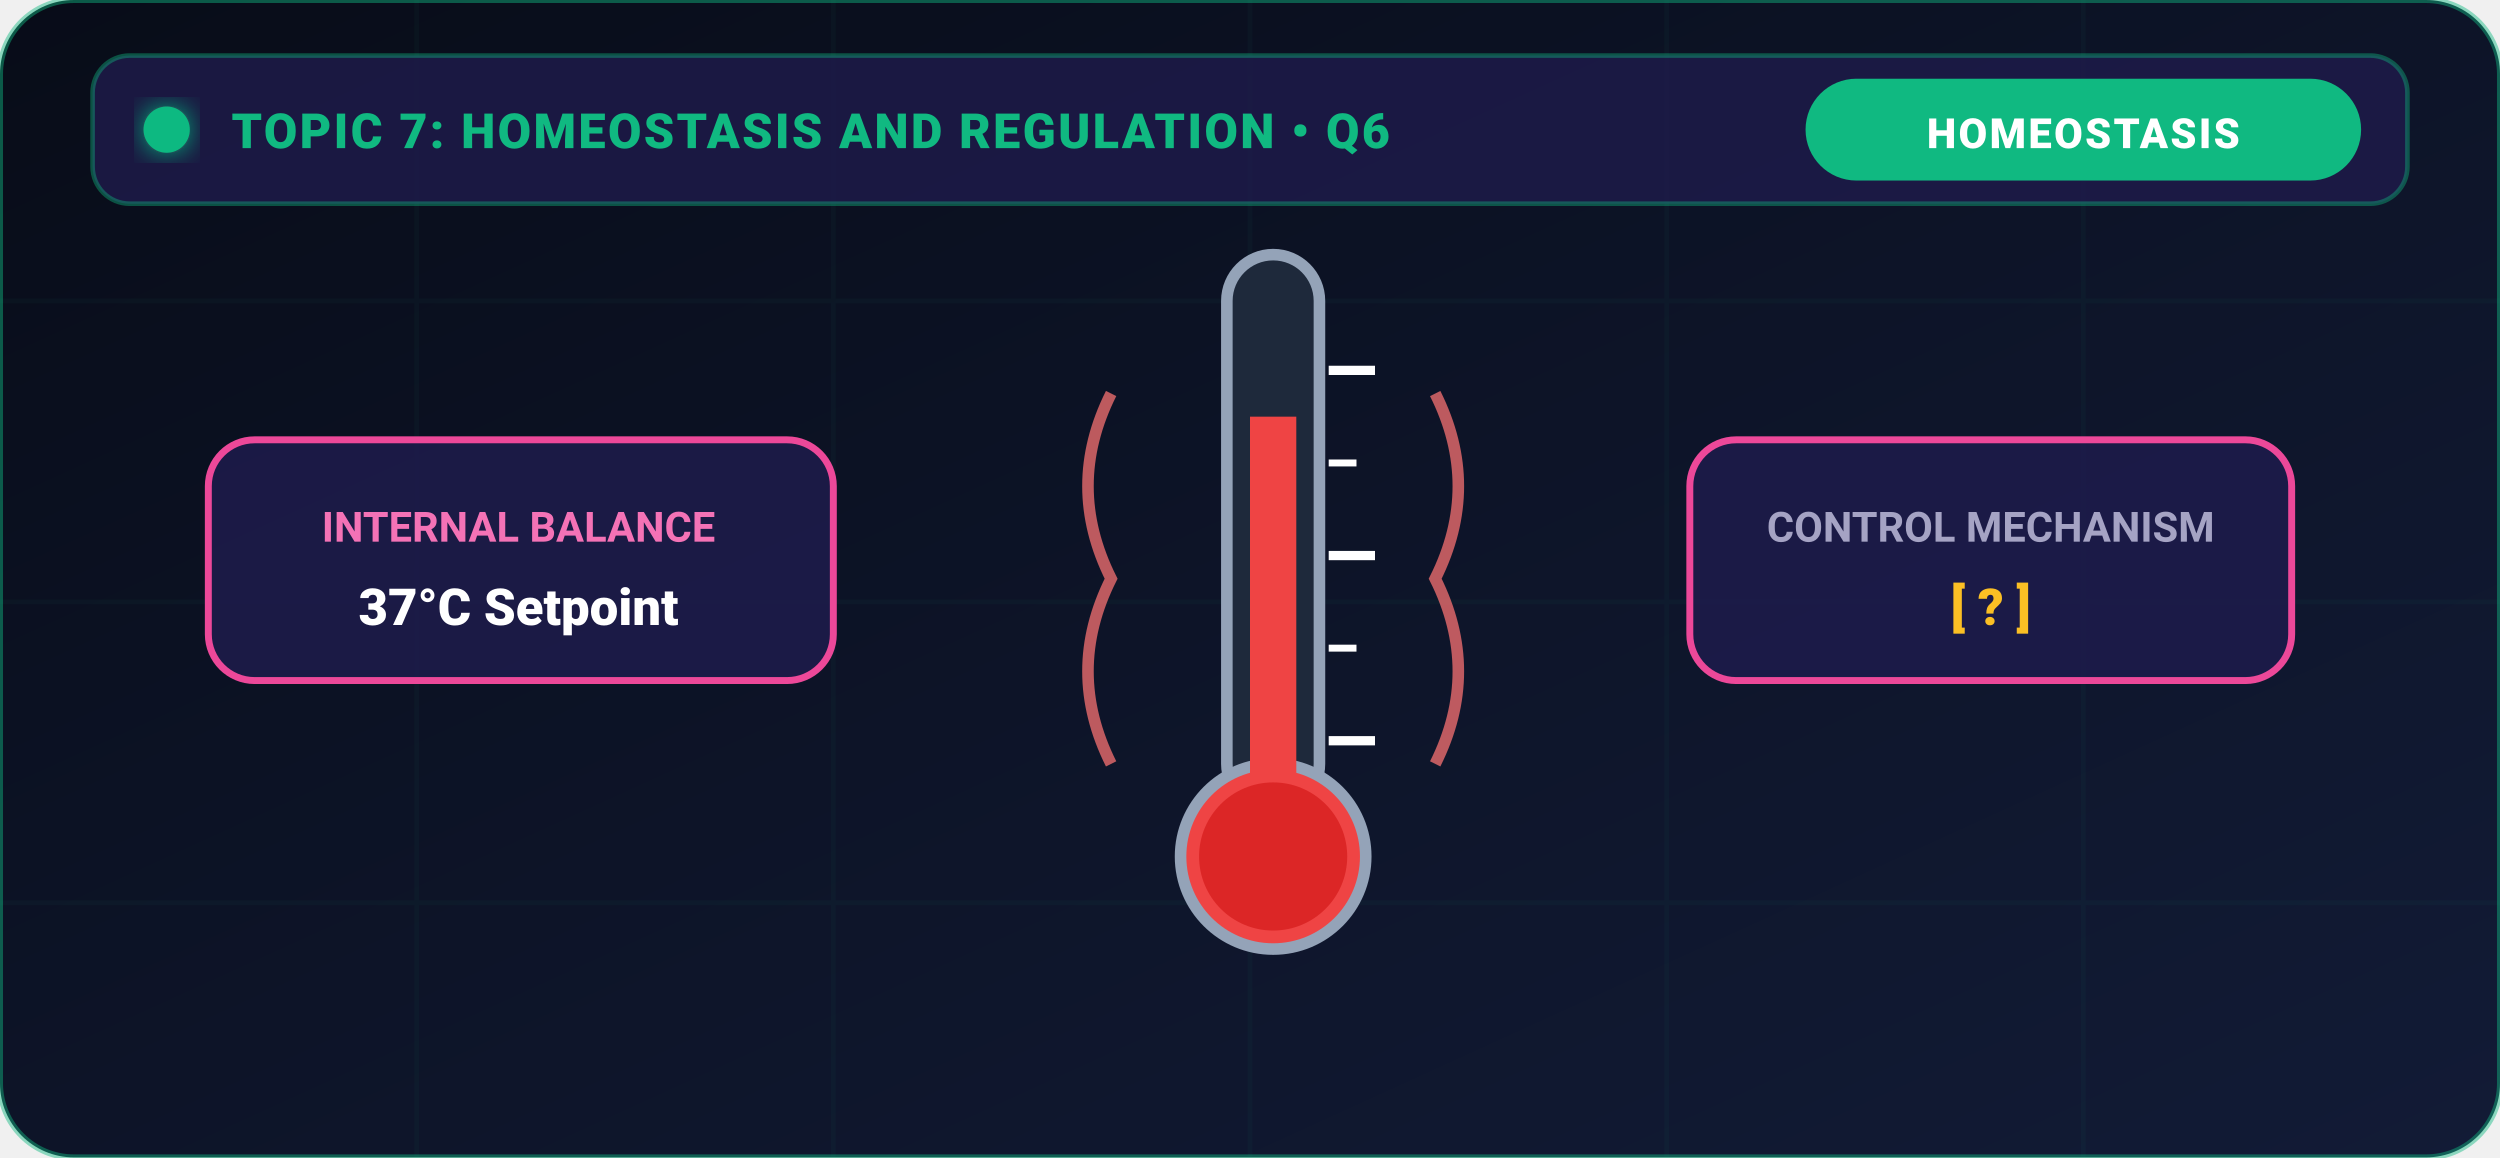
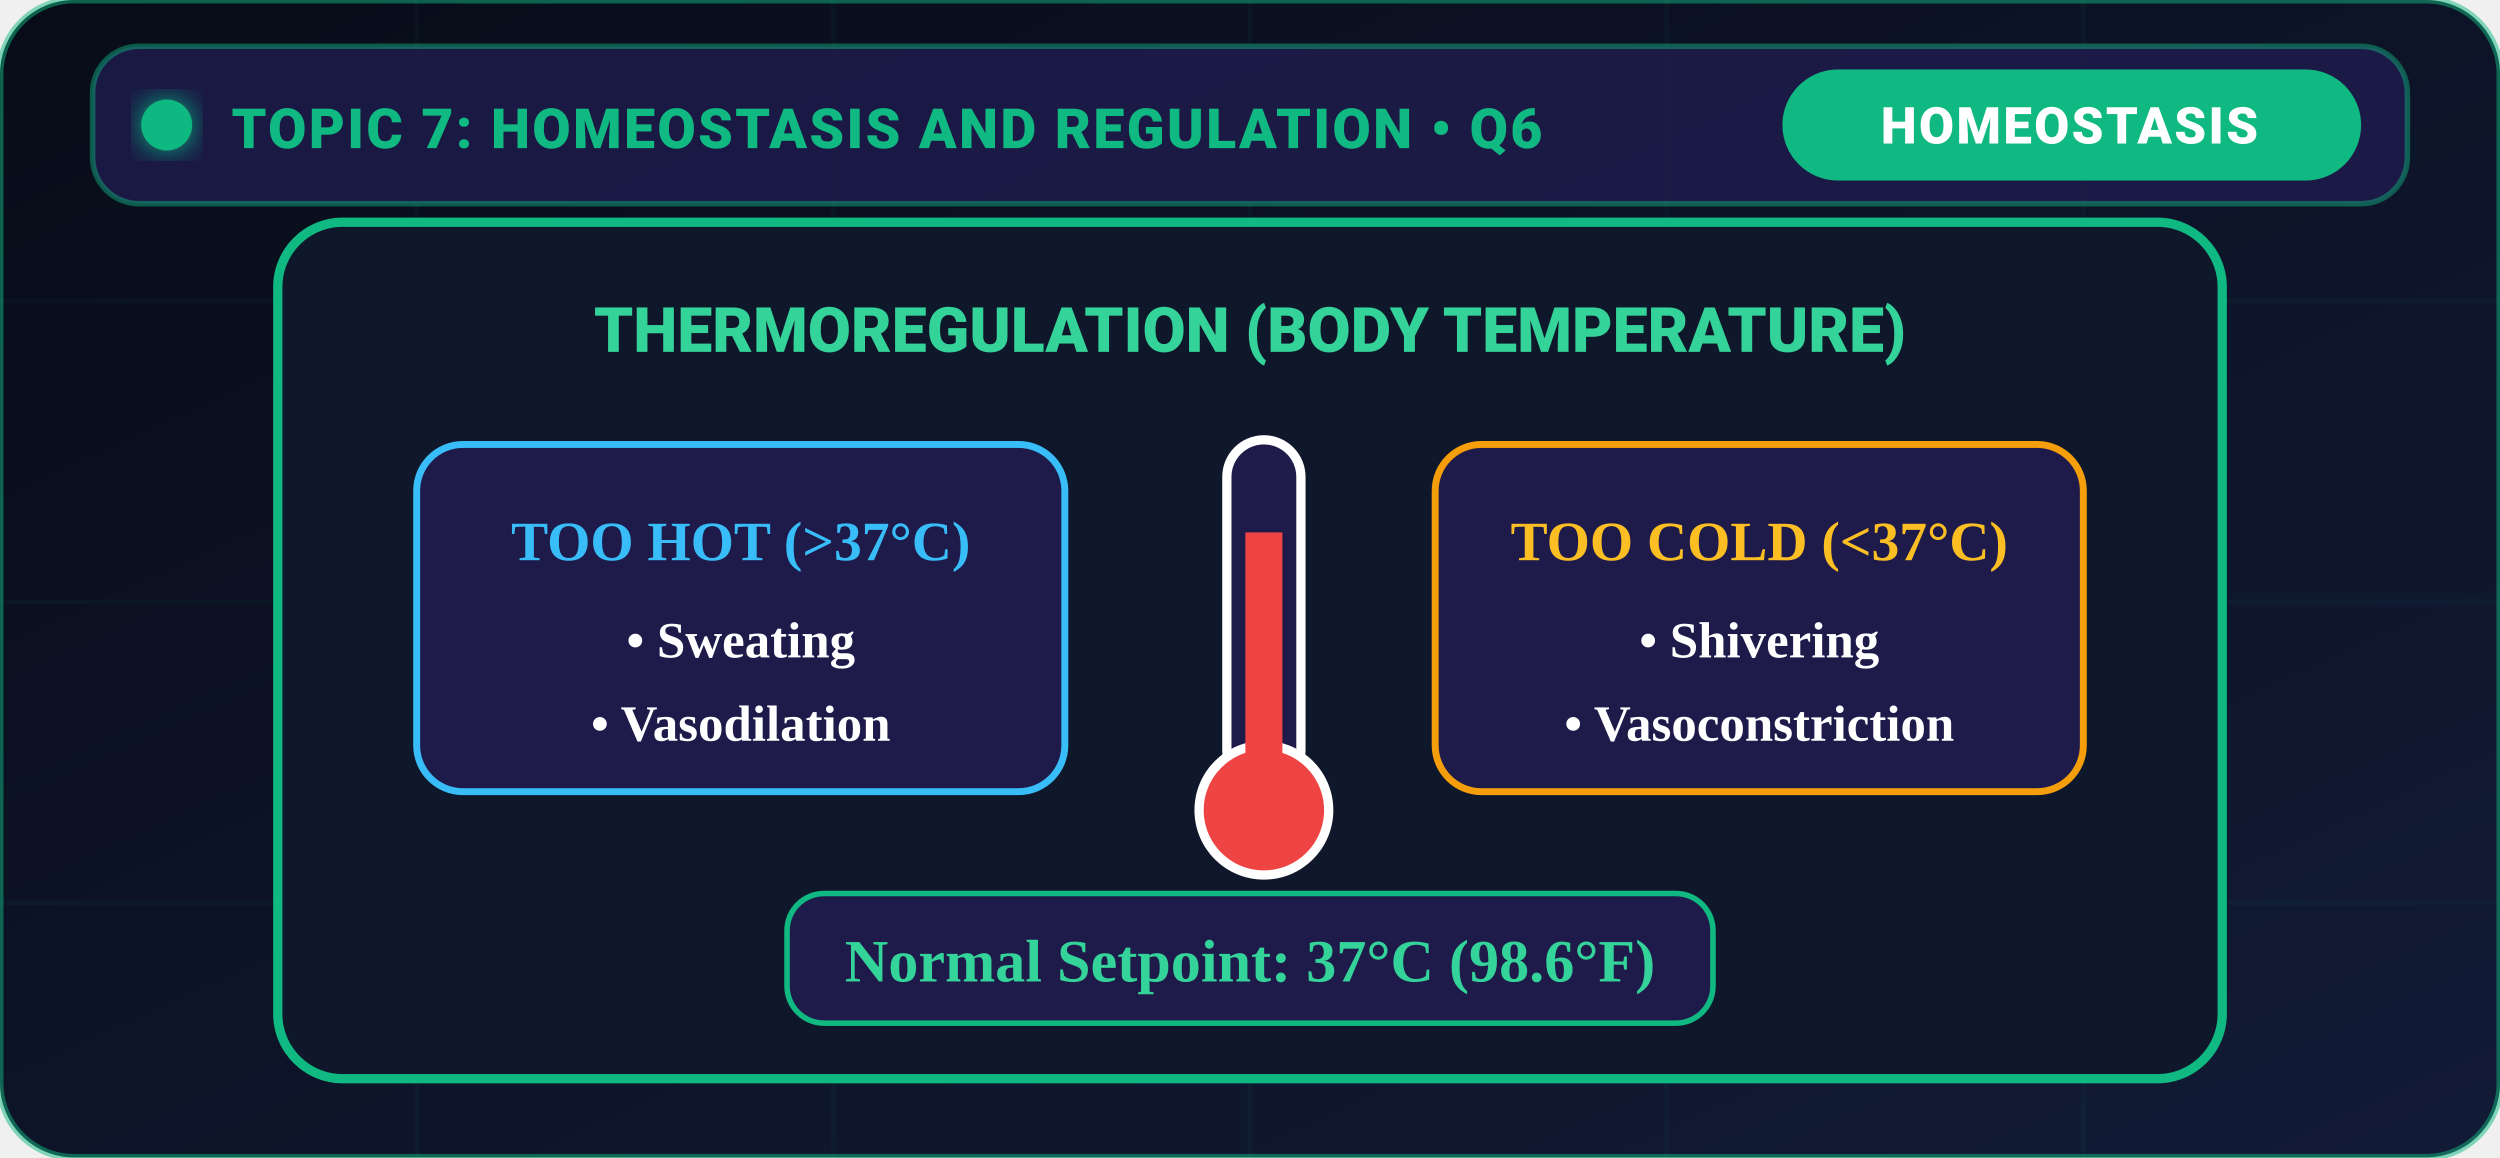
<svg xmlns="http://www.w3.org/2000/svg" viewBox="0 0 540 250" width="100%" height="100%">
  <defs>
    <linearGradient id="bg_t7_6" x1="0%" y1="0%" x2="100%" y2="100%">
      <stop offset="0%" stop-color="#080c18" />
      <stop offset="50%" stop-color="#0d1428" />
      <stop offset="100%" stop-color="#121b36" />
    </linearGradient>
    <filter id="glow_t7_6" x="-20%" y="-20%" width="140%" height="140%">
      <feGaussianBlur stdDeviation="3" result="blur" />
      <feComposite in="SourceGraphic" in2="blur" operator="over" />
    </filter>
  </defs>
-   <rect width="540" height="250" rx="16" fill="url(#bg_t7_6)" stroke="#10b981" stroke-width="1.3" stroke-opacity="0.45" />
+   <rect width="540" height="250" rx="16" fill="url(#bg_t7_6)" stroke="#10b981" stroke-width="1.5" stroke-opacity="0.5" />
  <g opacity="0.04" stroke="#10b981" stroke-width="1">
    <line x1="90" y1="0" x2="90" y2="250" />
    <line x1="180" y1="0" x2="180" y2="250" />
    <line x1="270" y1="0" x2="270" y2="250" />
    <line x1="360" y1="0" x2="360" y2="250" />
    <line x1="450" y1="0" x2="450" y2="250" />
    <line x1="0" y1="65" x2="540" y2="65" />
    <line x1="0" y1="130" x2="540" y2="130" />
    <line x1="0" y1="195" x2="540" y2="195" />
  </g>
-   <rect x="20" y="12" width="500" height="32" rx="8" fill="#1e1b4b" fill-opacity="0.8" stroke="#10b981" stroke-width="1" stroke-opacity="0.4" />
-   <circle cx="36" cy="28" r="5" fill="#10b981" filter="url(#glow_t7_6)" />
-   <text x="50" y="32" fill="#10b981" font-family="'Segoe UI', Roboto, sans-serif" font-size="10.5" font-weight="900" letter-spacing="0.5">TOPIC 7: HOMEOSTASIS AND REGULATION • Q6</text>
-   <rect x="390" y="17" width="120" height="22" rx="11" fill="#10b981" />
-   <text x="450" y="32" fill="#ffffff" font-family="'Segoe UI', Roboto, sans-serif" font-size="9" font-weight="900" text-anchor="middle" letter-spacing="0.5">HOMEOSTASIS</text>
-   <g transform="translate(225, 45)">
-     <rect x="40" y="10" width="20" height="120" rx="10" fill="#1e293b" stroke="#94a3b8" stroke-width="2.5" />
-     <circle cx="50" cy="140" r="20" fill="#ef4444" stroke="#94a3b8" stroke-width="2.5" />
-     <rect x="45" y="45" width="10" height="85" fill="#ef4444" />
-     <circle cx="50" cy="140" r="16" fill="#dc2626" />
-     <line x1="62" y1="35" x2="72" y2="35" stroke="#ffffff" stroke-width="2" />
-     <line x1="62" y1="55" x2="68" y2="55" stroke="#ffffff" stroke-width="1.5" />
-     <line x1="62" y1="75" x2="72" y2="75" stroke="#ffffff" stroke-width="2" />
-     <line x1="62" y1="95" x2="68" y2="95" stroke="#ffffff" stroke-width="1.5" />
-     <line x1="62" y1="115" x2="72" y2="115" stroke="#ffffff" stroke-width="2" />
-     <path d="M 15 40 Q 5 60 15 80 Q 5 100 15 120" fill="none" stroke="#f87171" stroke-width="2.5" opacity="0.75" />
-     <path d="M 85 40 Q 95 60 85 80 Q 95 100 85 120" fill="none" stroke="#f87171" stroke-width="2.5" opacity="0.75" />
-   </g>
-   <g transform="translate(45, 95)">
-     <rect x="0" y="0" width="135" height="52" rx="10" fill="#1e1b4b" fill-opacity="0.85" stroke="#ec4899" stroke-width="1.5" />
-     <text x="67" y="22" fill="#f472b6" font-family="'Segoe UI', Roboto, sans-serif" font-size="9" font-weight="bold" text-anchor="middle">INTERNAL BALANCE</text>
-     <text x="67" y="40" fill="#ffffff" font-family="'Segoe UI', Roboto, sans-serif" font-size="11" font-weight="900" text-anchor="middle">37°C Setpoint</text>
-   </g>
-   <g transform="translate(365, 95)">
-     <rect x="0" y="0" width="130" height="52" rx="10" fill="#1e1b4b" fill-opacity="0.85" stroke="#ec4899" stroke-width="1.5" />
-     <text x="65" y="22" fill="#a5a3c4" font-family="'Segoe UI', Roboto, sans-serif" font-size="9" font-weight="bold" text-anchor="middle">CONTROL MECHANISM</text>
-     <text x="65" y="40" fill="#fbbf24" font-family="'Segoe UI', Roboto, sans-serif" font-size="11" font-weight="900" text-anchor="middle">[ ? ]</text>
+   <rect x="20" y="10" width="500" height="34" rx="10" fill="#1e1b4b" fill-opacity="0.85" stroke="#10b981" stroke-width="1.2" stroke-opacity="0.45" />
+   <circle cx="36" cy="27" r="5.5" fill="#10b981" filter="url(#glow_t7_6)" />
+   <text x="50" y="32" fill="#10b981" font-family="'Segoe UI', Roboto, sans-serif" font-size="12" font-weight="900" letter-spacing="0.5">TOPIC 7: HOMEOSTASIS AND REGULATION • Q6</text>
+   <rect x="385" y="15" width="125" height="24" rx="12" fill="#10b981" />
+   <text x="447" y="31" fill="#ffffff" font-family="'Segoe UI', Roboto, sans-serif" font-size="11" font-weight="900" text-anchor="middle" letter-spacing="0.5">HOMEOSTASIS</text>
+   <g transform="translate(60, 48)">
+     <rect x="0" y="0" width="420" height="185" rx="14" fill="#0f172a" stroke="#10b981" stroke-width="2" />
+     <text x="210" y="28" fill="#34d399" font-family="'Segoe UI', Roboto, sans-serif" font-size="13.5" font-weight="900" text-anchor="middle">THERMOREGULATION (BODY TEMPERATURE)</text>
+     <g transform="translate(195, 42)">
+       <rect x="10" y="5" width="16" height="75" rx="8" fill="#1e1b4b" stroke="#ffffff" stroke-width="2" />
+       <circle cx="18" cy="85" r="14" fill="#ef4444" stroke="#ffffff" stroke-width="2" />
+       <rect x="14" y="25" width="8" height="60" fill="#ef4444" />
+     </g>
+     <g transform="translate(30, 48)">
+       <rect x="0" y="0" width="140" height="75" rx="10" fill="#1e1b4b" stroke="#38bdf8" stroke-width="1.5" />
+       <text x="70" y="25" fill="#38bdf8" font-size="12" font-weight="900" text-anchor="middle">TOO HOT (&gt;37°C)</text>
+       <text x="70" y="46" fill="#ffffff" font-size="11" font-weight="bold" text-anchor="middle">• Sweating</text>
+       <text x="70" y="64" fill="#ffffff" font-size="11" font-weight="bold" text-anchor="middle">• Vasodilation</text>
+     </g>
+     <g transform="translate(250, 48)">
+       <rect x="0" y="0" width="140" height="75" rx="10" fill="#1e1b4b" stroke="#f59e0b" stroke-width="1.5" />
+       <text x="70" y="25" fill="#fbbf24" font-size="12" font-weight="900" text-anchor="middle">TOO COLD (&lt;37°C)</text>
+       <text x="70" y="46" fill="#ffffff" font-size="11" font-weight="bold" text-anchor="middle">• Shivering</text>
+       <text x="70" y="64" fill="#ffffff" font-size="11" font-weight="bold" text-anchor="middle">• Vasoconstriction</text>
+     </g>
+     <rect x="110" y="145" width="200" height="28" rx="8" fill="#1e1b4b" stroke="#10b981" stroke-width="1.2" />
+     <text x="210" y="164" fill="#34d399" font-size="13" font-weight="900" text-anchor="middle">Normal Setpoint: 37°C (98.6°F)</text>
  </g>
</svg>
